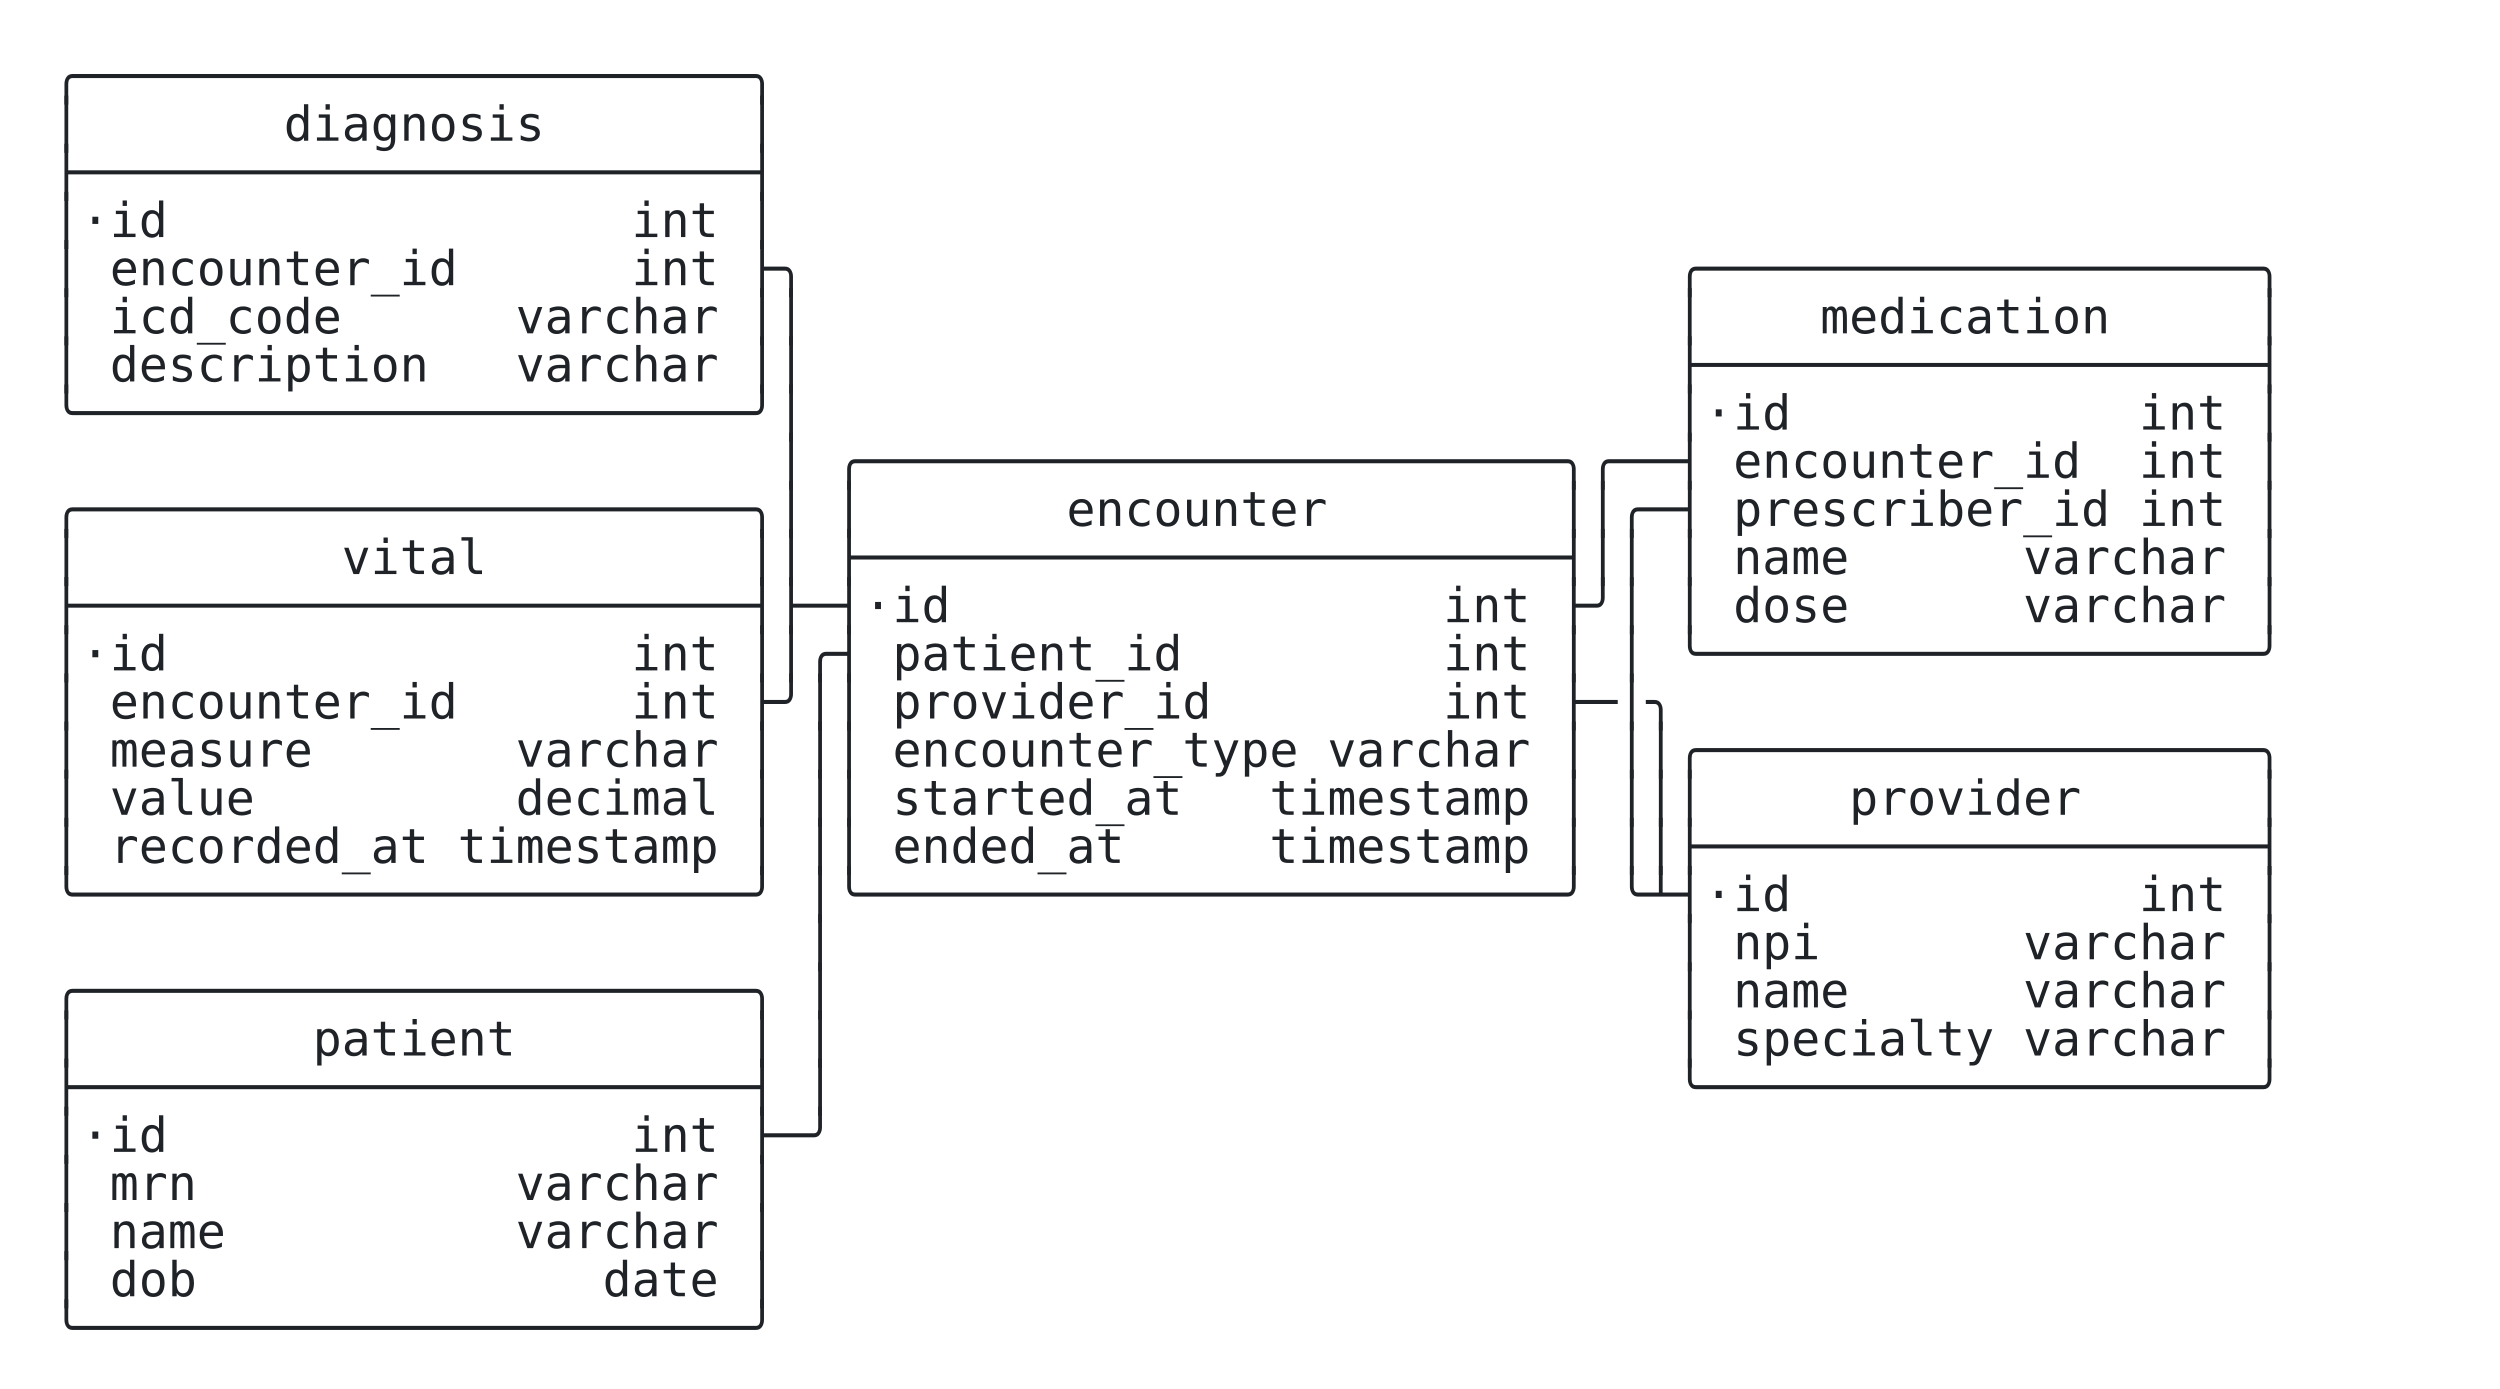
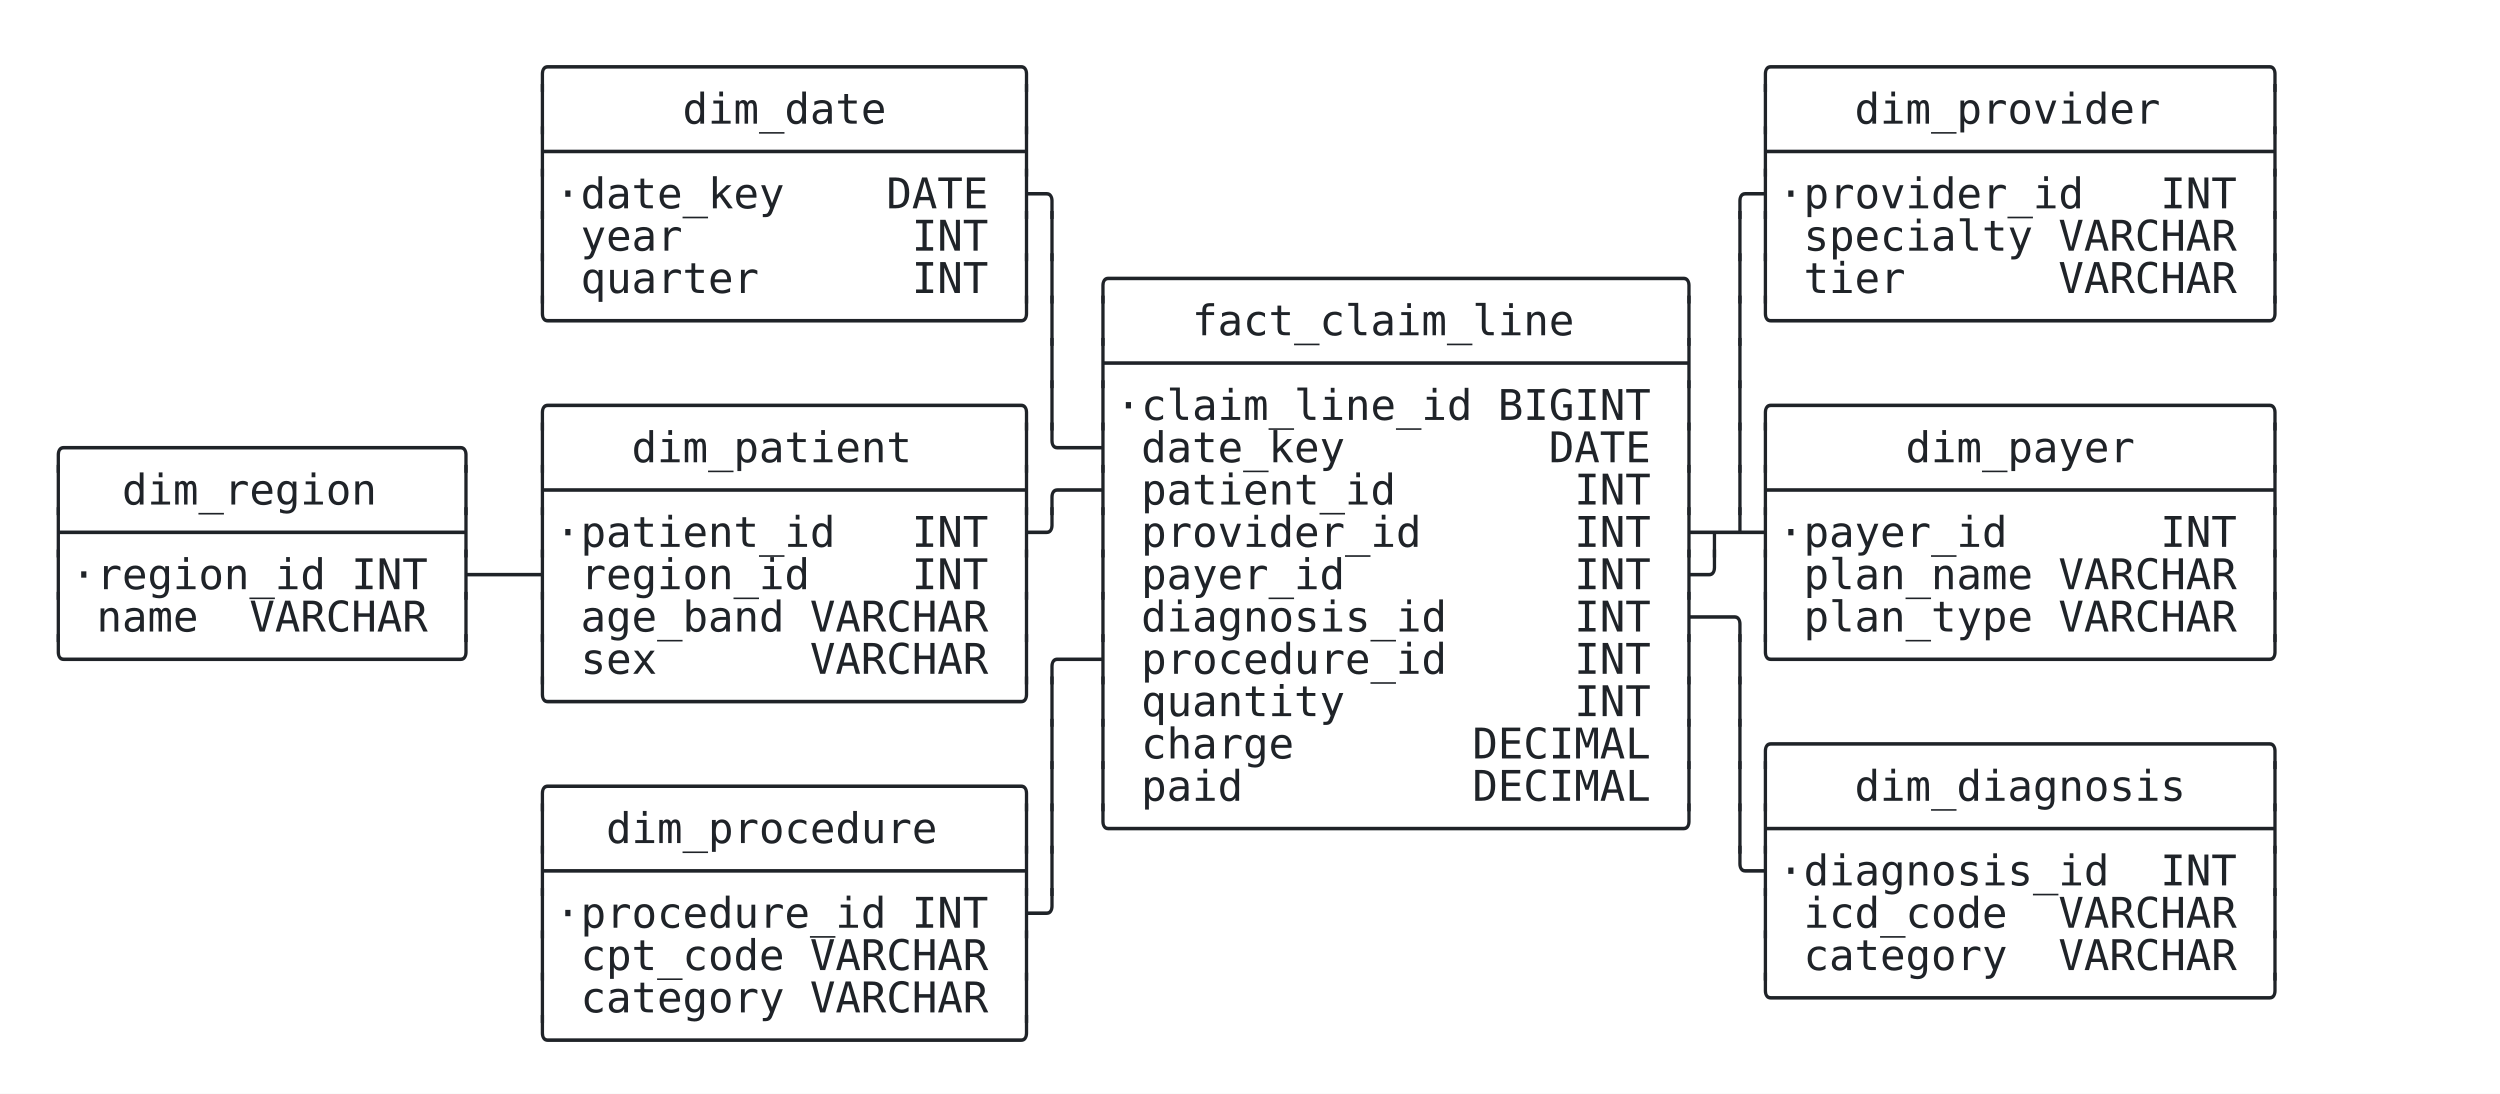
- <svg xmlns="http://www.w3.org/2000/svg" width="675" height="375" viewBox="0 0 675 375" role="img" aria-label="dbsketch hero diagram: claims warehouse ERD">
-   <rect width="675" height="375" fill="#ffffff" />
+ <svg xmlns="http://www.w3.org/2000/svg" width="768" height="336" viewBox="0 0 768 336" role="img" aria-label="dbsketch hero diagram: claims warehouse ERD">
+   <rect width="768" height="336" fill="#ffffff" />
  <text font-family="ui-monospace, SFMono-Regular, 'SF Mono', Menlo, Consolas, 'DejaVu Sans Mono', monospace" font-size="13" fill="#1f2328" xml:space="preserve">
-     <tspan x="14" y="25">╭───────────────────────╮</tspan>
-     <tspan x="14" y="38">│       diagnosis       │</tspan>
-     <tspan x="14" y="51">├───────────────────────┤</tspan>
-     <tspan x="14" y="64">│·id                int │</tspan>
-     <tspan x="14" y="77">│ encounter_id      int ├╮                              ╭───────────────────╮</tspan>
-     <tspan x="14" y="90">│ icd_code      varchar ││                              │    medication     │</tspan>
-     <tspan x="14" y="103">│ description   varchar ││                              ├───────────────────┤</tspan>
-     <tspan x="14" y="116">╰───────────────────────╯│                              │·id            int │</tspan>
-     <tspan x="14" y="129">                         │ ╭────────────────────────╮╭──┤ encounter_id  int │</tspan>
-     <tspan x="14" y="142">╭───────────────────────╮│ │       encounter        ││╭─┤ prescriber_id int │</tspan>
-     <tspan x="14" y="155">│         vital         ││ ├────────────────────────┤││ │ name      varchar │</tspan>
-     <tspan x="14" y="168">├───────────────────────┤├─┤·id                 int ├╯│ │ dose      varchar │</tspan>
-     <tspan x="14" y="181">│·id                int ││╭┤ patient_id         int │ │ ╰───────────────────╯</tspan>
-     <tspan x="14" y="194">│ encounter_id      int ├╯││ provider_id        int ├─│╮</tspan>
-     <tspan x="14" y="207">│ measure       varchar │ ││ encounter_type varchar │ ││╭───────────────────╮</tspan>
-     <tspan x="14" y="220">│ value         decimal │ ││ started_at   timestamp │ │││     provider      │</tspan>
-     <tspan x="14" y="233">│ recorded_at timestamp │ ││ ended_at     timestamp │ ││├───────────────────┤</tspan>
-     <tspan x="14" y="246">╰───────────────────────╯ │╰────────────────────────╯ ╰┴┤·id            int │</tspan>
-     <tspan x="14" y="259">                          │                             │ npi       varchar │</tspan>
-     <tspan x="14" y="272">╭───────────────────────╮ │                             │ name      varchar │</tspan>
-     <tspan x="14" y="285">│        patient        │ │                             │ specialty varchar │</tspan>
-     <tspan x="14" y="298">├───────────────────────┤ │                             ╰───────────────────╯</tspan>
-     <tspan x="14" y="311">│·id                int ├─╯</tspan>
-     <tspan x="14" y="324">│ mrn           varchar │</tspan>
-     <tspan x="14" y="337">│ name          varchar │</tspan>
-     <tspan x="14" y="350">│ dob              date │</tspan>
-     <tspan x="14" y="363">╰───────────────────────╯</tspan>
+     <tspan x="14" y="25">                   ╭──────────────────╮                            ╭───────────────────╮</tspan>
+     <tspan x="14" y="38">                   │     dim_date     │                            │   dim_provider    │</tspan>
+     <tspan x="14" y="51">                   ├──────────────────┤                            ├───────────────────┤</tspan>
+     <tspan x="14" y="64">                   │·date_key    DATE ├╮                          ╭┤·provider_id   INT │</tspan>
+     <tspan x="14" y="77">                   │ year         INT ││                          ││ specialty VARCHAR │</tspan>
+     <tspan x="14" y="90">                   │ quarter      INT ││ ╭──────────────────────╮ ││ tier      VARCHAR │</tspan>
+     <tspan x="14" y="103">                   ╰──────────────────╯│ │   fact_claim_line    │ │╰───────────────────╯</tspan>
+     <tspan x="14" y="116">                                       │ ├──────────────────────┤ │</tspan>
+     <tspan x="14" y="129">                   ╭──────────────────╮│ │·claim_line_id BIGINT │ │╭───────────────────╮</tspan>
+     <tspan x="14" y="142">╭───────────────╮  │   dim_patient    │╰─┤ date_key        DATE │ ││     dim_payer     │</tspan>
+     <tspan x="14" y="155">│  dim_region   │  ├──────────────────┤╭─┤ patient_id       INT │ │├───────────────────┤</tspan>
+     <tspan x="14" y="168">├───────────────┤  │·patient_id   INT ├╯ │ provider_id      INT ├┬┴┤·payer_id      INT │</tspan>
+     <tspan x="14" y="181">│·region_id INT ├──┤ region_id    INT │  │ payer_id         INT ├╯ │ plan_name VARCHAR │</tspan>
+     <tspan x="14" y="194">│ name  VARCHAR │  │ age_band VARCHAR │  │ diagnosis_id     INT ├─╮│ plan_type VARCHAR │</tspan>
+     <tspan x="14" y="207">╰───────────────╯  │ sex      VARCHAR │╭─┤ procedure_id     INT │ │╰───────────────────╯</tspan>
+     <tspan x="14" y="220">                   ╰──────────────────╯│ │ quantity         INT │ │</tspan>
+     <tspan x="14" y="233">                                       │ │ charge       DECIMAL │ │╭───────────────────╮</tspan>
+     <tspan x="14" y="246">                   ╭──────────────────╮│ │ paid         DECIMAL │ ││   dim_diagnosis   │</tspan>
+     <tspan x="14" y="259">                   │  dim_procedure   ││ ╰──────────────────────╯ │├───────────────────┤</tspan>
+     <tspan x="14" y="272">                   ├──────────────────┤│                          ╰┤·diagnosis_id  INT │</tspan>
+     <tspan x="14" y="285">                   │·procedure_id INT ├╯                           │ icd_code  VARCHAR │</tspan>
+     <tspan x="14" y="298">                   │ cpt_code VARCHAR │                            │ category  VARCHAR │</tspan>
+     <tspan x="14" y="311">                   │ category VARCHAR │                            ╰───────────────────╯</tspan>
+     <tspan x="14" y="324">                   ╰──────────────────╯</tspan>
  </text>
</svg>
